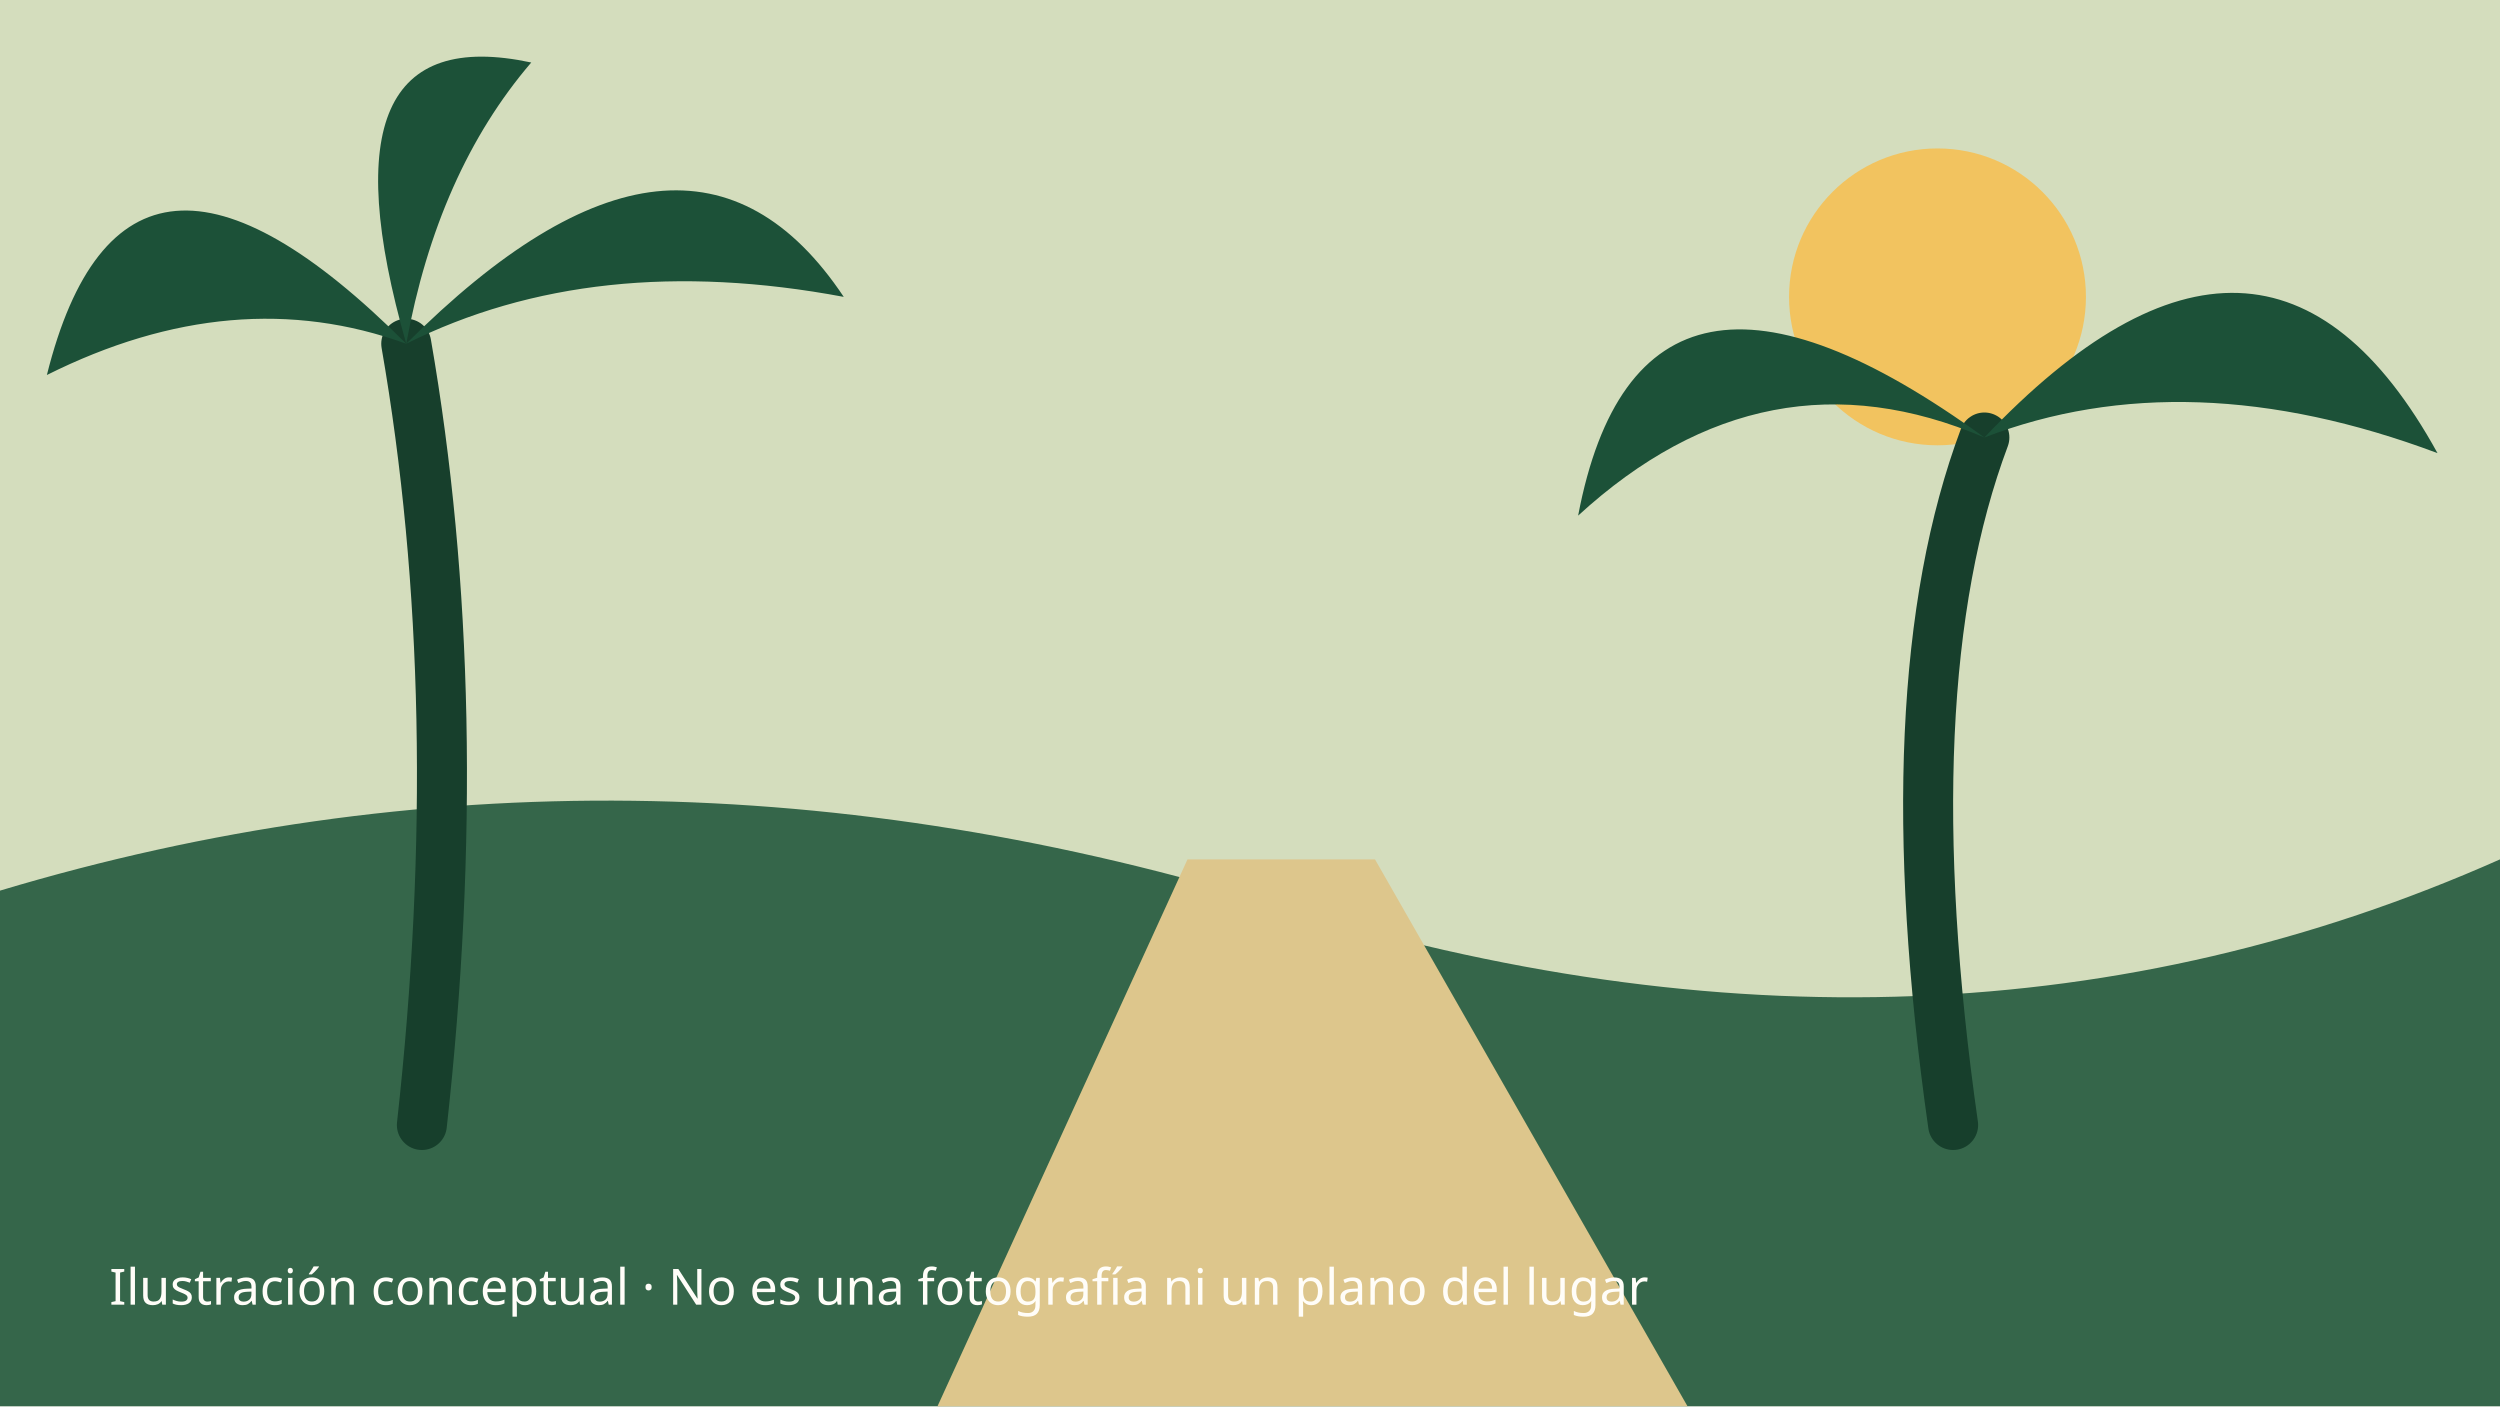
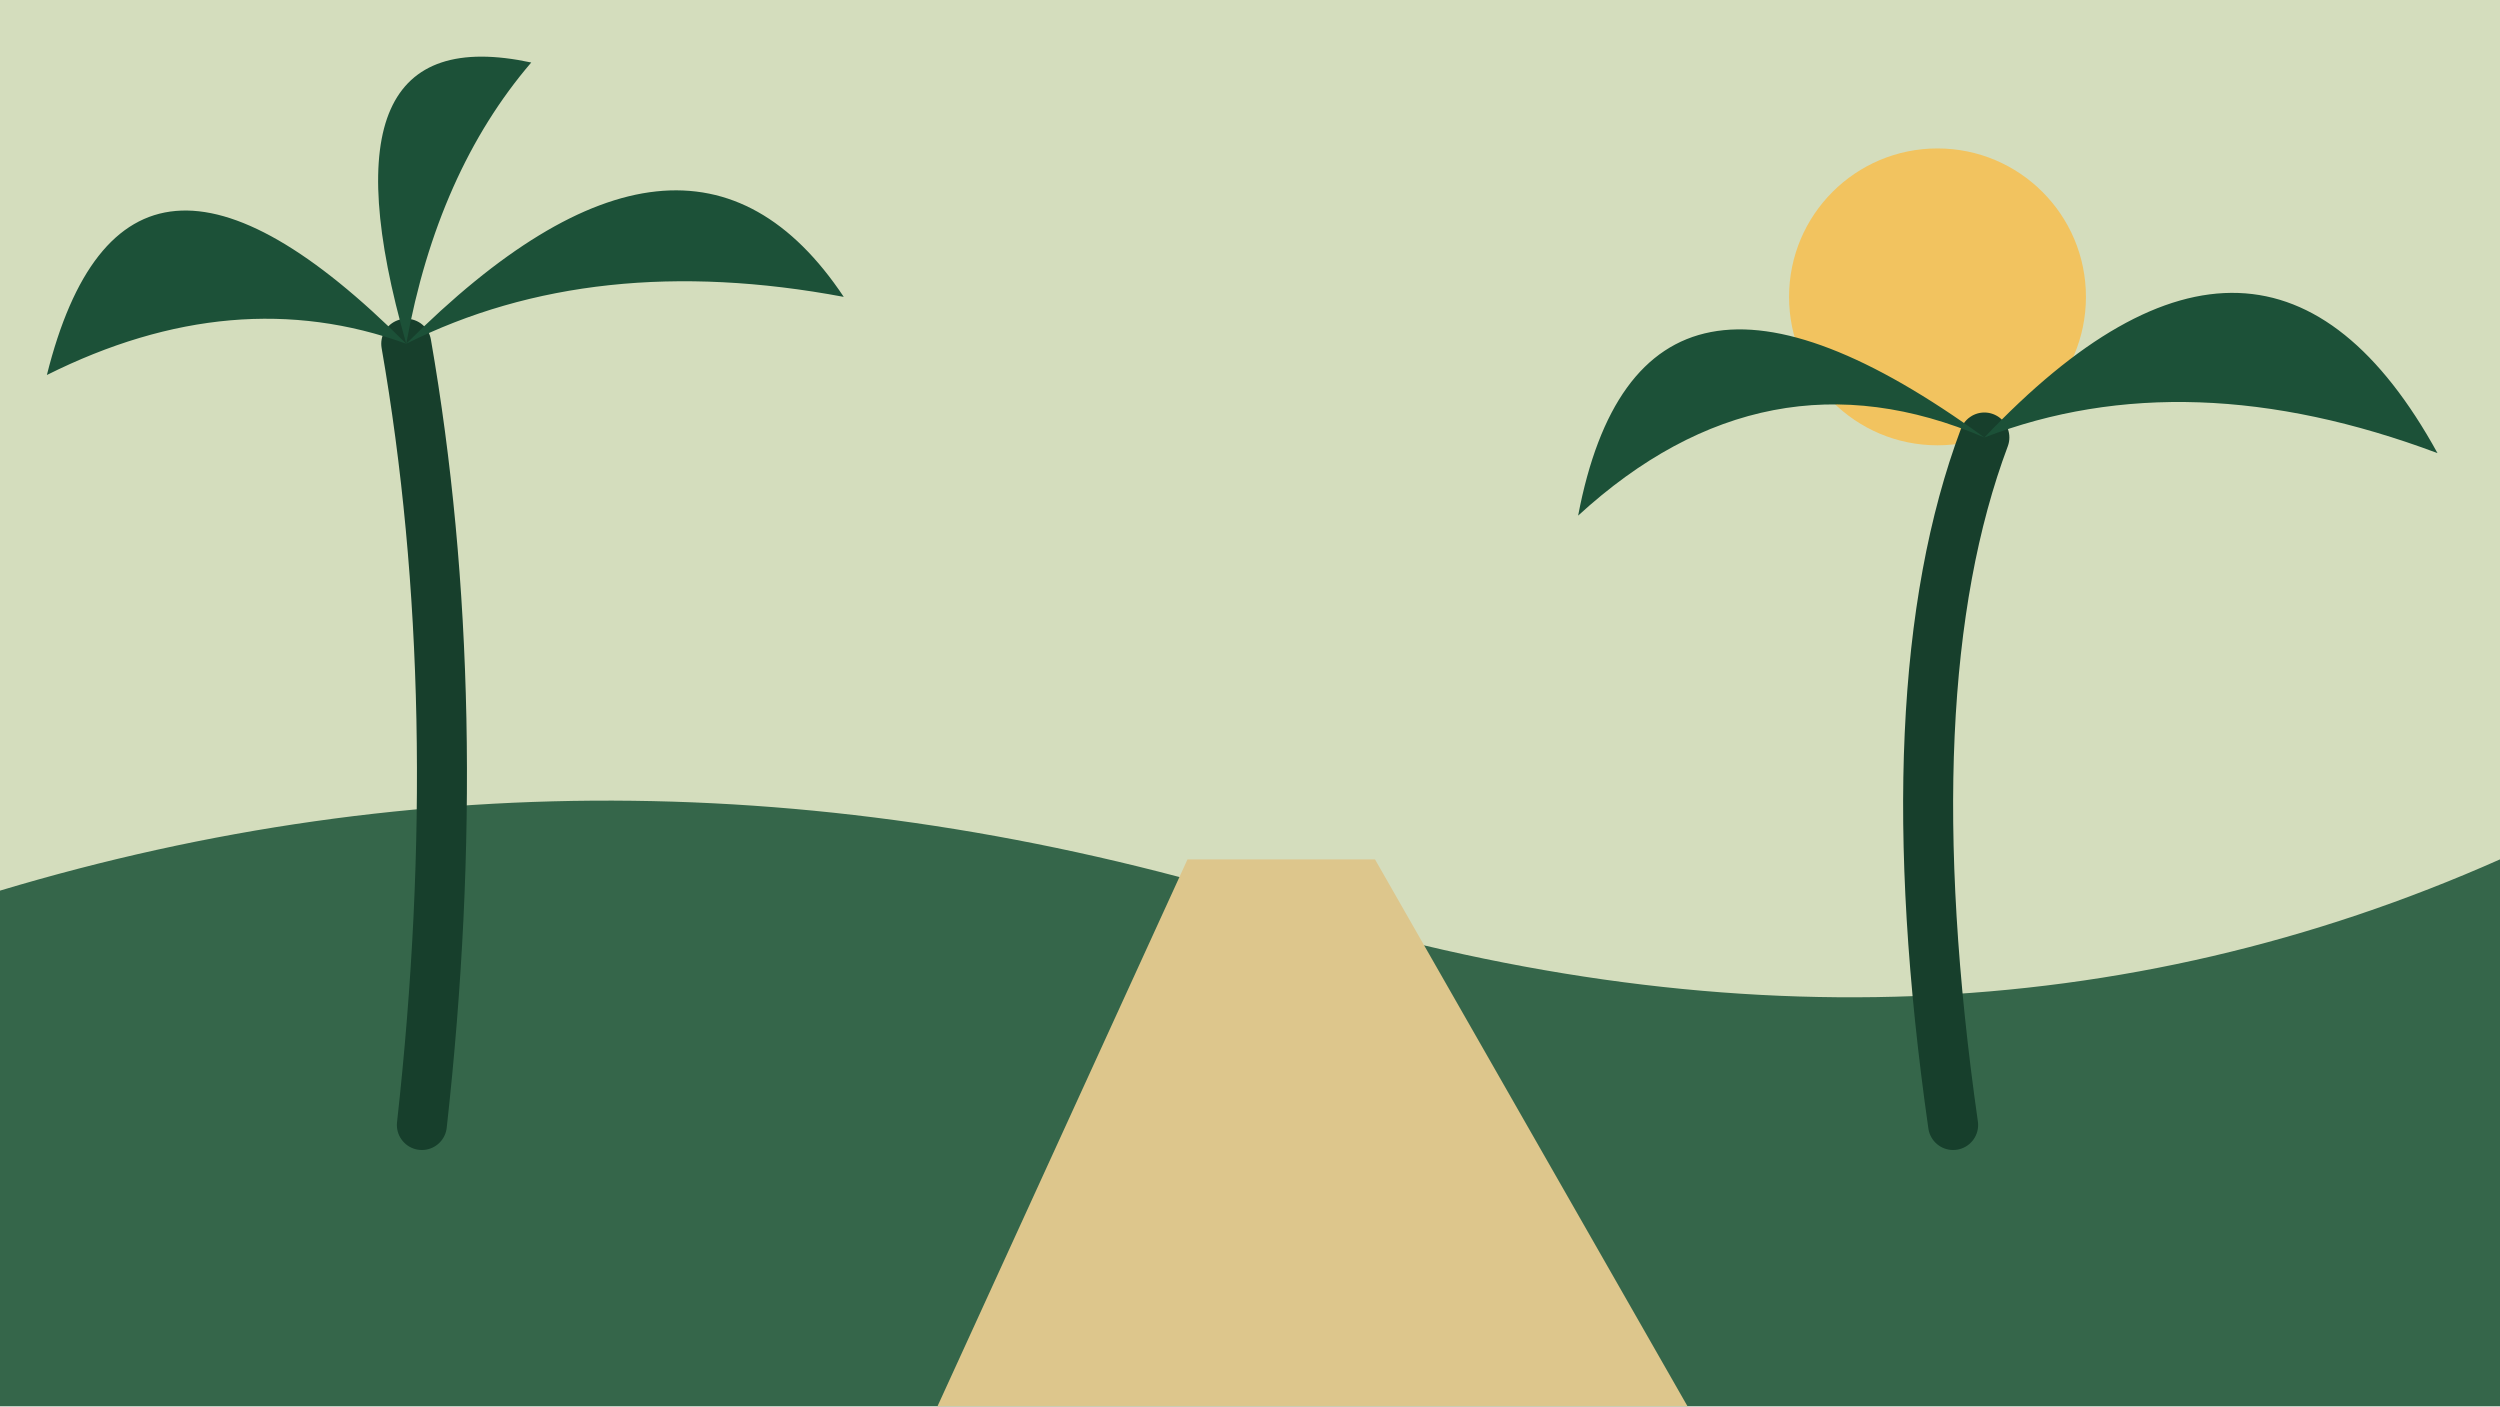
<svg xmlns="http://www.w3.org/2000/svg" viewBox="0 0 1600 900" role="img" aria-labelledby="t d">
  <rect width="1600" height="900" fill="#d4ddbd" />
  <circle cx="1240" cy="190" r="95" fill="#f2c35f" />
  <path d="M0 570Q400 450 820 580T1600 550V900H0" fill="#35664a" />
  <path d="M600 900L760 550H880L1080 900" fill="#ddc68c" />
  <g fill="none" stroke="#173f2c" stroke-width="32" stroke-linecap="round">
    <path d="M270 720Q300 450 260 220M1250 720Q1210 440 1270 280" />
  </g>
  <g fill="#1c5138">
    <path d="M260 220Q80 40 30 240Q150 180 260 220M260 220Q440 40 540 190Q380 160 260 220M260 220Q200 10 340 40Q280 110 260 220M1270 280Q1050 120 1010 330Q1130 220 1270 280M1270 280Q1450 90 1560 290Q1400 230 1270 280" />
  </g>
-   <text x="70" y="835" fill="#fffdf8" font-family="sans-serif" font-size="32">Ilustración conceptual · No es una fotografía ni un plano del lugar</text>
</svg>
